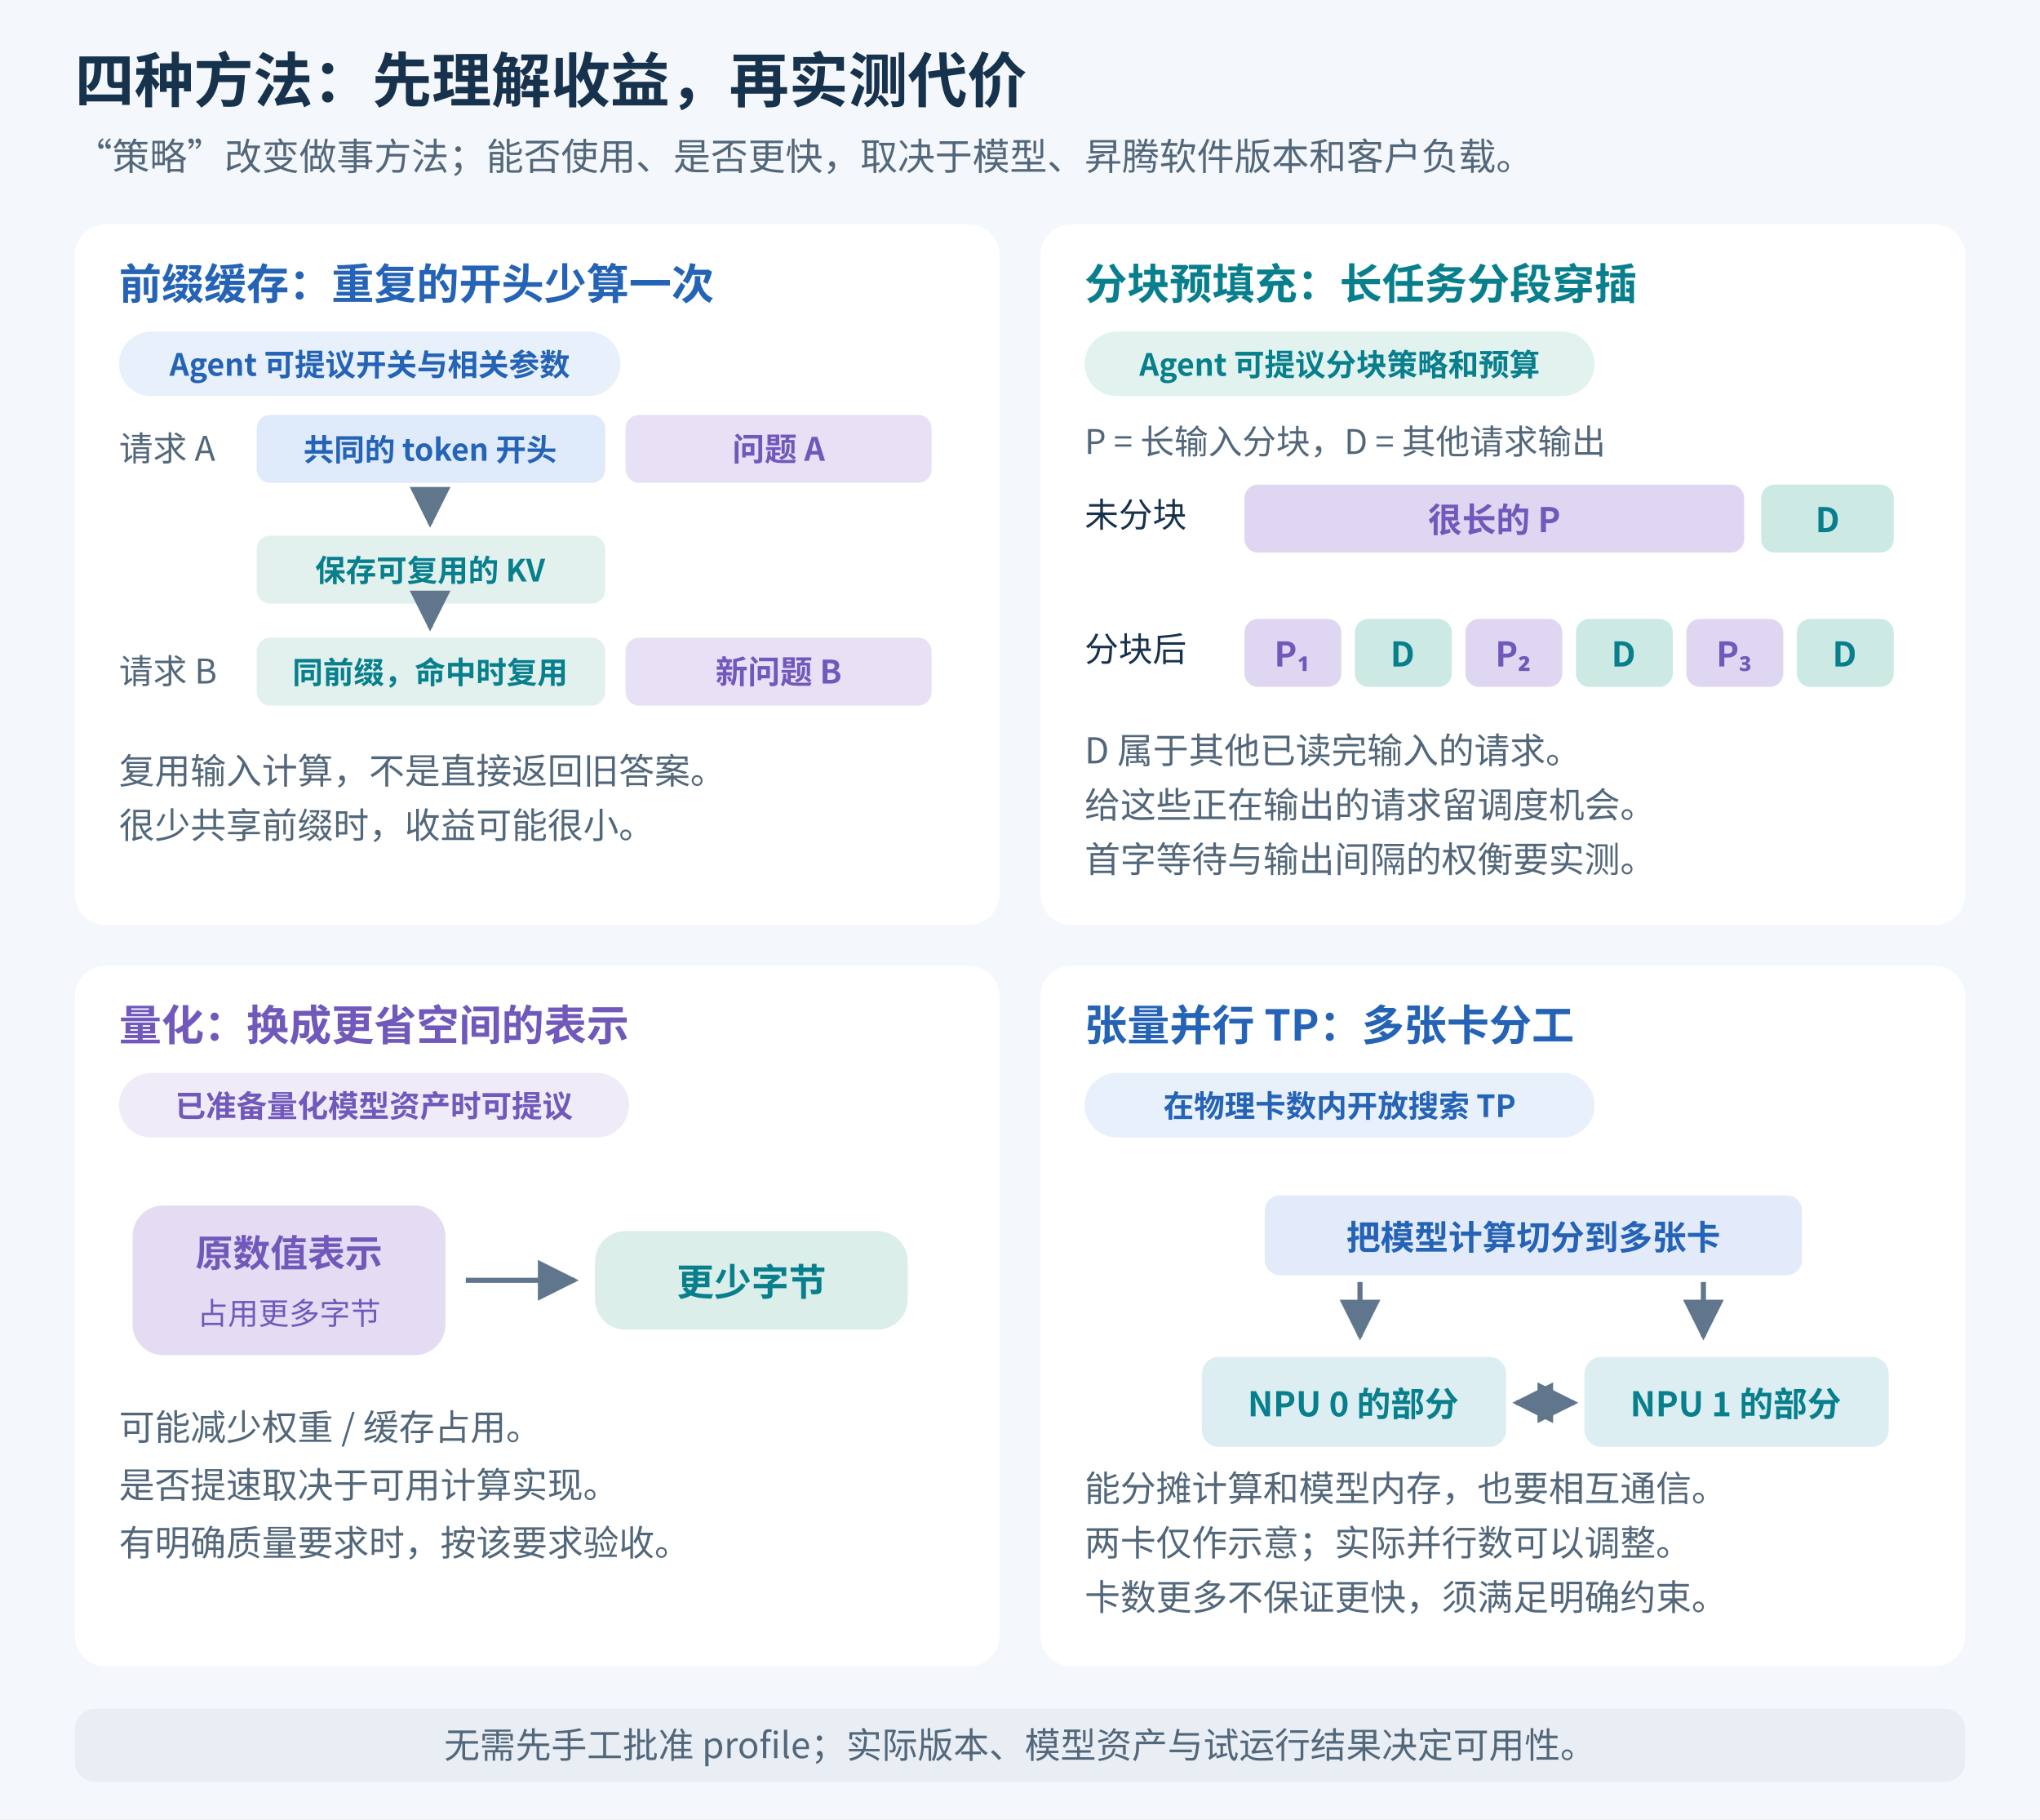
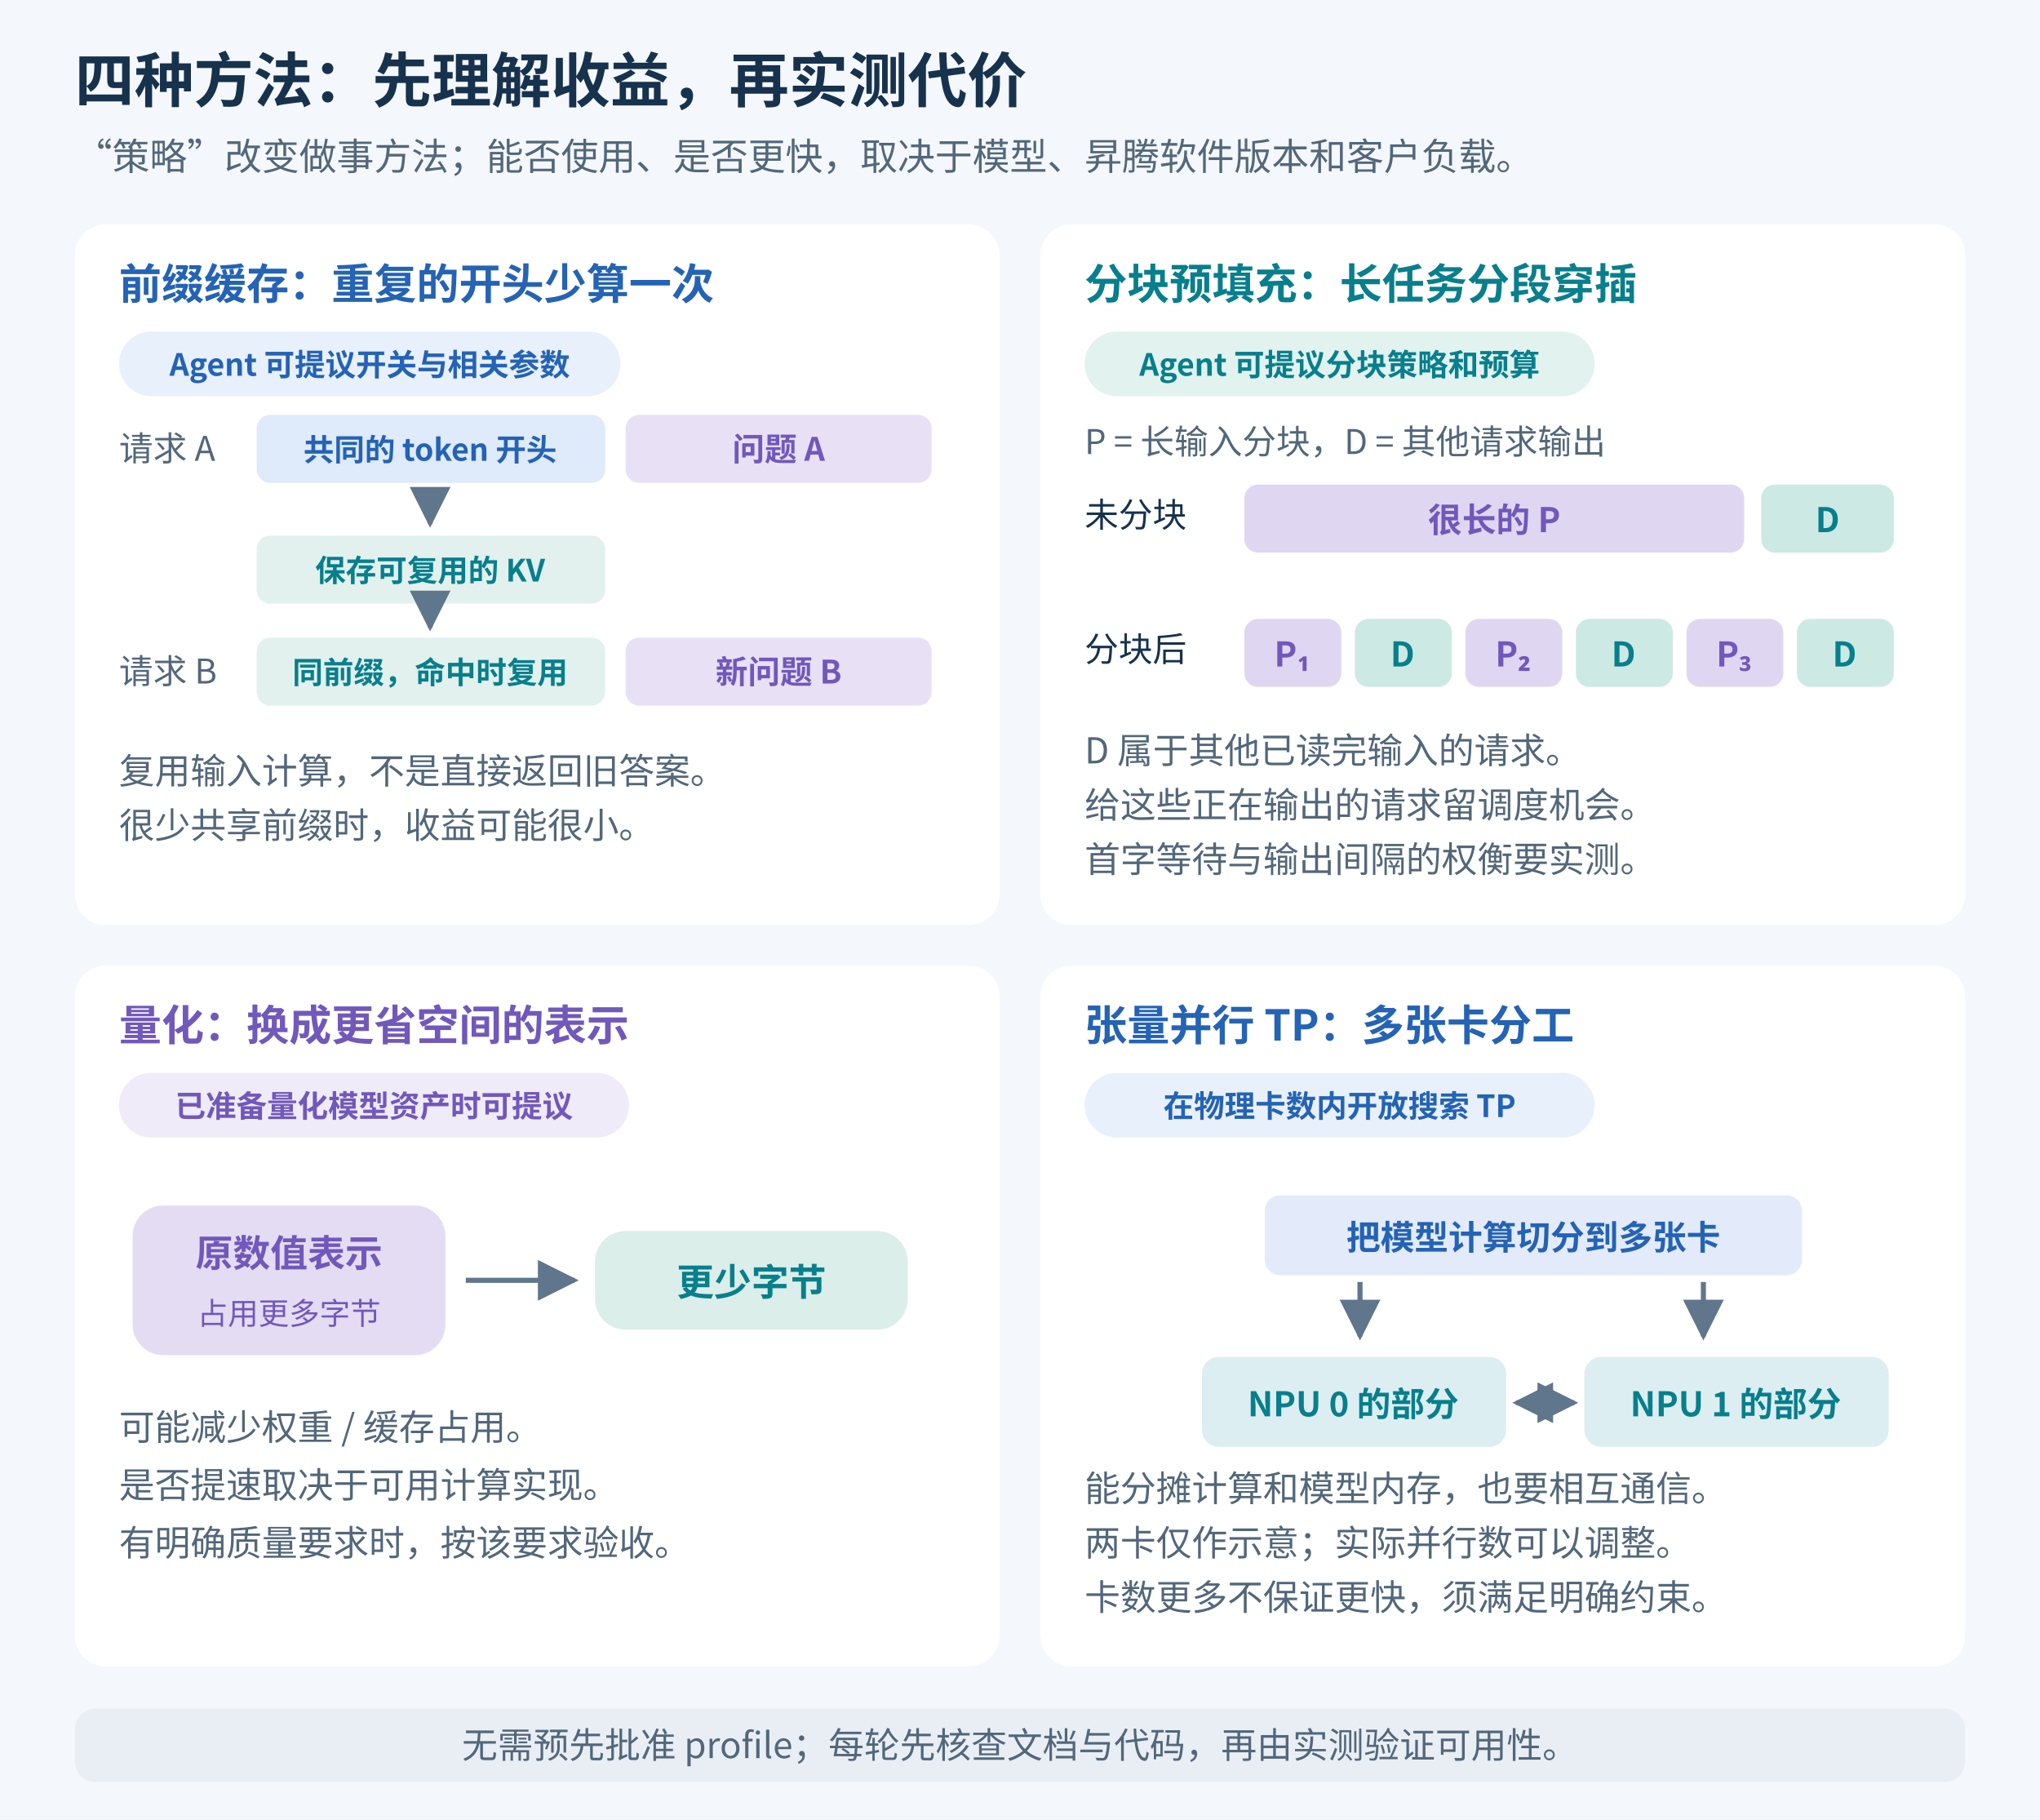
<svg xmlns="http://www.w3.org/2000/svg" width="1200" height="1070" viewBox="0 0 1200 1070" role="img" aria-labelledby="title desc">
  <defs>
    <marker id="arrow" viewBox="0 0 10 10" refX="9" refY="5" markerWidth="8" markerHeight="8" orient="auto-start-reverse">
      <path d="M0 0 L10 5 L0 10 Z" fill="#60768c" />
    </marker>
  </defs>
  <style>text{font-family:"Noto Sans CJK SC","Microsoft YaHei","PingFang SC",sans-serif} .code{font-family:"DejaVu Sans Mono",monospace}</style>
  <rect x="0" y="0" width="1200" height="1070" rx="0" fill="#f4f7fb" />
  <text x="44" y="60" font-size="35" fill="#17324d" font-weight="700" text-anchor="start">四种方法：先理解收益，再实测代价</text>
  <text x="44" y="100" font-size="22" fill="#52677a" font-weight="400" text-anchor="start">“策略”改变做事方法；能否使用、是否更快，取决于模型、昇腾软件版本和客户负载。</text>
  <rect x="44" y="132" width="544" height="412" rx="18" fill="white" />
  <rect x="612" y="132" width="544" height="412" rx="18" fill="white" />
  <rect x="44" y="568" width="544" height="412" rx="18" fill="white" />
  <rect x="612" y="568" width="544" height="412" rx="18" fill="white" />
  <text x="70" y="176" font-size="25" fill="#2463b5" font-weight="700" text-anchor="start">前缀缓存：重复的开头少算一次</text>
  <rect x="70" y="195" width="295" height="38" rx="19" fill="#e8f0fb" />
  <text x="217.5" y="221" font-size="18" fill="#2463b5" font-weight="600" text-anchor="middle">Agent 可提议开关与相关参数</text>
  <text x="70" y="271" font-size="20" fill="#52677a" font-weight="400" text-anchor="start">请求 A</text>
  <rect x="151" y="244" width="205" height="40" rx="8" fill="#dfeafa" />
  <text x="253" y="271" font-size="18" fill="#2463b5" font-weight="600" text-anchor="middle">共同的 token 开头</text>
  <rect x="368" y="244" width="180" height="40" rx="8" fill="#e8e1f6" />
  <text x="458" y="271" font-size="19" fill="#7158bb" font-weight="600" text-anchor="middle">问题 A</text>
  <path d="M253 287 L253 308" fill="none" stroke="#60768c" stroke-width="3" stroke-linejoin="round" marker-end="url(#arrow)" />
  <rect x="151" y="315" width="205" height="40" rx="8" fill="#e2f1ee" />
  <text x="253" y="342" font-size="18" fill="#087f8c" font-weight="600" text-anchor="middle">保存可复用的 KV</text>
  <text x="70" y="402" font-size="20" fill="#52677a" font-weight="400" text-anchor="start">请求 B</text>
  <rect x="151" y="375" width="205" height="40" rx="8" fill="#e2f1ee" />
  <text x="253" y="402" font-size="18" fill="#087f8c" font-weight="600" text-anchor="middle">同前缀，命中时复用</text>
  <rect x="368" y="375" width="180" height="40" rx="8" fill="#e8e1f6" />
  <text x="458" y="402" font-size="19" fill="#7158bb" font-weight="600" text-anchor="middle">新问题 B</text>
  <path d="M253 357 L253 369" fill="none" stroke="#60768c" stroke-width="3" stroke-linejoin="round" marker-end="url(#arrow)" />
  <text x="70" y="461" font-size="21" fill="#52677a" font-weight="400" text-anchor="start">复用输入计算，不是直接返回旧答案。</text>
  <text x="70" y="493" font-size="21" fill="#52677a" font-weight="400" text-anchor="start">很少共享前缀时，收益可能很小。</text>
  <text x="638" y="176" font-size="25" fill="#087f8c" font-weight="700" text-anchor="start">分块预填充：长任务分段穿插</text>
  <rect x="638" y="195" width="300" height="38" rx="19" fill="#e1f2ef" />
  <text x="788.0" y="221" font-size="18" fill="#087f8c" font-weight="600" text-anchor="middle">Agent 可提议分块策略和预算</text>
  <text x="638" y="267" font-size="20" fill="#52677a" font-weight="400" text-anchor="start">P = 长输入分块，D = 其他请求输出</text>
  <text x="638" y="310" font-size="20" fill="#17324d" font-weight="400" text-anchor="start">未分块</text>
  <rect x="732" y="285" width="294" height="40" rx="8" fill="#dfd7f1" />
  <text x="879" y="313" font-size="20" fill="#7158bb" font-weight="600" text-anchor="middle">很长的 P</text>
  <rect x="1036" y="285" width="78" height="40" rx="8" fill="#cde9e4" />
  <text x="1075" y="313" font-size="20" fill="#087f8c" font-weight="600" text-anchor="middle">D</text>
  <text x="638" y="389" font-size="20" fill="#17324d" font-weight="400" text-anchor="start">分块后</text>
  <rect x="732" y="364" width="57" height="40" rx="8" fill="#dfd7f1" />
  <text x="760" y="392" font-size="20" fill="#7158bb" font-weight="600" text-anchor="middle">P₁</text>
  <rect x="797" y="364" width="57" height="40" rx="8" fill="#cde9e4" />
  <text x="825" y="392" font-size="20" fill="#087f8c" font-weight="600" text-anchor="middle">D</text>
  <rect x="862" y="364" width="57" height="40" rx="8" fill="#dfd7f1" />
  <text x="890" y="392" font-size="20" fill="#7158bb" font-weight="600" text-anchor="middle">P₂</text>
  <rect x="927" y="364" width="57" height="40" rx="8" fill="#cde9e4" />
  <text x="955" y="392" font-size="20" fill="#087f8c" font-weight="600" text-anchor="middle">D</text>
  <rect x="992" y="364" width="57" height="40" rx="8" fill="#dfd7f1" />
  <text x="1020" y="392" font-size="20" fill="#7158bb" font-weight="600" text-anchor="middle">P₃</text>
  <rect x="1057" y="364" width="57" height="40" rx="8" fill="#cde9e4" />
  <text x="1085" y="392" font-size="20" fill="#087f8c" font-weight="600" text-anchor="middle">D</text>
  <text x="638" y="449" font-size="21" fill="#52677a" font-weight="400" text-anchor="start">D 属于其他已读完输入的请求。</text>
  <text x="638" y="481" font-size="21" fill="#52677a" font-weight="400" text-anchor="start">给这些正在输出的请求留调度机会。</text>
  <text x="638" y="513" font-size="21" fill="#52677a" font-weight="400" text-anchor="start">首字等待与输出间隔的权衡要实测。</text>
  <text x="70" y="612" font-size="25" fill="#7158bb" font-weight="700" text-anchor="start">量化：换成更省空间的表示</text>
  <rect x="70" y="631" width="300" height="38" rx="19" fill="#efebf8" />
  <text x="220.0" y="657" font-size="18" fill="#7158bb" font-weight="600" text-anchor="middle">已准备量化模型资产时可提议</text>
  <rect x="78" y="709" width="184" height="88" rx="18" fill="#e4dcf3" />
  <text x="170" y="745" font-size="22" fill="#7158bb" font-weight="600" text-anchor="middle">原数值表示</text>
  <text x="170" y="779" font-size="18" fill="#7158bb" font-weight="400" text-anchor="middle">占用更多字节</text>
  <path d="M274 753 L338 753" fill="none" stroke="#60768c" stroke-width="3" stroke-linejoin="round" marker-end="url(#arrow)" />
  <rect x="350" y="724" width="184" height="58" rx="18" fill="#dbeee9" />
  <text x="442" y="762" font-size="22" fill="#087f8c" font-weight="600" text-anchor="middle">更少字节</text>
  <text x="70" y="847" font-size="21" fill="#52677a" font-weight="400" text-anchor="start">可能减少权重 / 缓存占用。</text>
  <text x="70" y="881" font-size="21" fill="#52677a" font-weight="400" text-anchor="start">是否提速取决于可用计算实现。</text>
  <text x="70" y="915" font-size="21" fill="#52677a" font-weight="400" text-anchor="start">有明确质量要求时，按该要求验收。</text>
  <text x="638" y="612" font-size="25" fill="#2463b5" font-weight="700" text-anchor="start">张量并行 TP：多张卡分工</text>
  <rect x="638" y="631" width="300" height="38" rx="19" fill="#e8f0fb" />
  <text x="788.0" y="657" font-size="18" fill="#2463b5" font-weight="600" text-anchor="middle">在物理卡数内开放搜索 TP</text>
  <rect x="744" y="703" width="316" height="47" rx="9" fill="#e3ebfa" />
  <text x="902" y="735" font-size="20" fill="#2463b5" font-weight="600" text-anchor="middle">把模型计算切分到多张卡</text>
  <path d="M800 754 L800 786" fill="none" stroke="#60768c" stroke-width="3" stroke-linejoin="round" marker-end="url(#arrow)" />
  <path d="M1002 754 L1002 786" fill="none" stroke="#60768c" stroke-width="3" stroke-linejoin="round" marker-end="url(#arrow)" />
  <rect x="707" y="798" width="179" height="53" rx="10" fill="#ddeef2" />
  <text x="796" y="833" font-size="20" fill="#087f8c" font-weight="600" text-anchor="middle">NPU 0 的部分</text>
  <rect x="932" y="798" width="179" height="53" rx="10" fill="#ddeef2" />
  <text x="1021" y="833" font-size="20" fill="#087f8c" font-weight="600" text-anchor="middle">NPU 1 的部分</text>
  <path d="M892 825 L926 825" fill="none" stroke="#60768c" stroke-width="3" stroke-linejoin="round" marker-end="url(#arrow)" marker-start="url(#arrow)" />
  <text x="638" y="883" font-size="21" fill="#52677a" font-weight="400" text-anchor="start">能分摊计算和模型内存，也要相互通信。</text>
  <text x="638" y="915" font-size="21" fill="#52677a" font-weight="400" text-anchor="start">两卡仅作示意；实际并行数可以调整。</text>
  <text x="638" y="947" font-size="21" fill="#52677a" font-weight="400" text-anchor="start">卡数更多不保证更快，须满足明确约束。</text>
  <rect x="44" y="1005" width="1112" height="43" rx="12" fill="#e9eef5" />
-   <text x="600" y="1034" font-size="21" fill="#52677a" font-weight="400" text-anchor="middle">无需先手工批准 profile；实际版本、模型资产与试运行结果决定可用性。</text>
+   <text x="600" y="1034" font-size="21" fill="#52677a" font-weight="400" text-anchor="middle">无需预先批准 profile；每轮先核查文档与代码，再由实测验证可用性。</text>
</svg>
